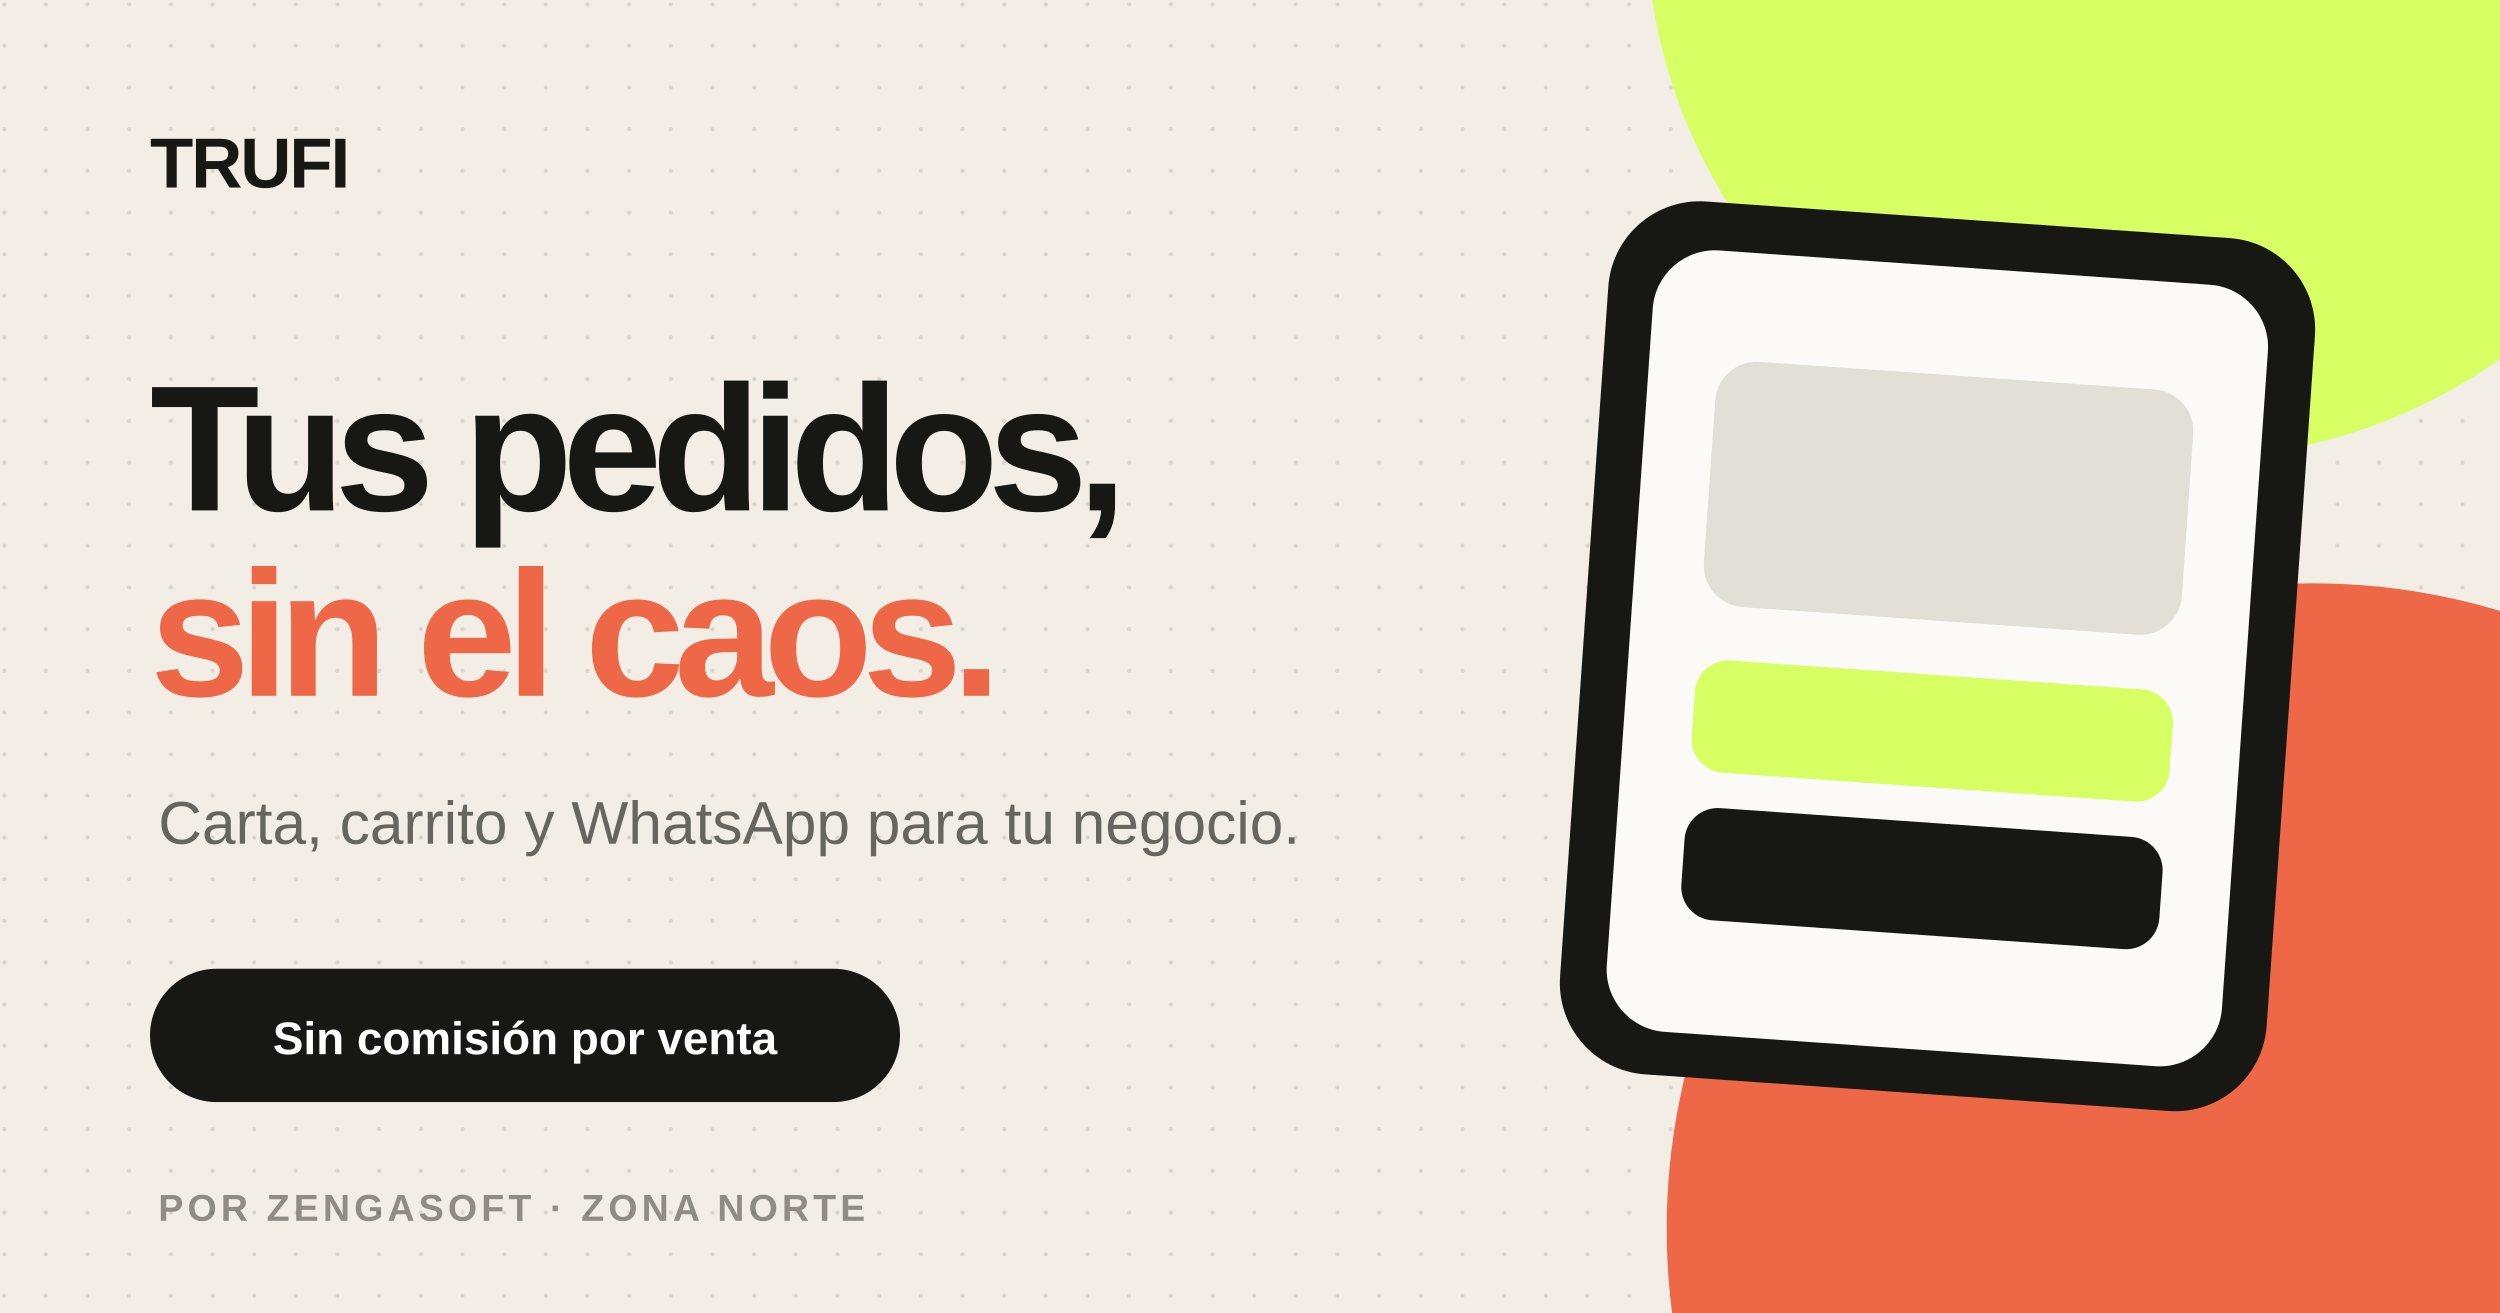
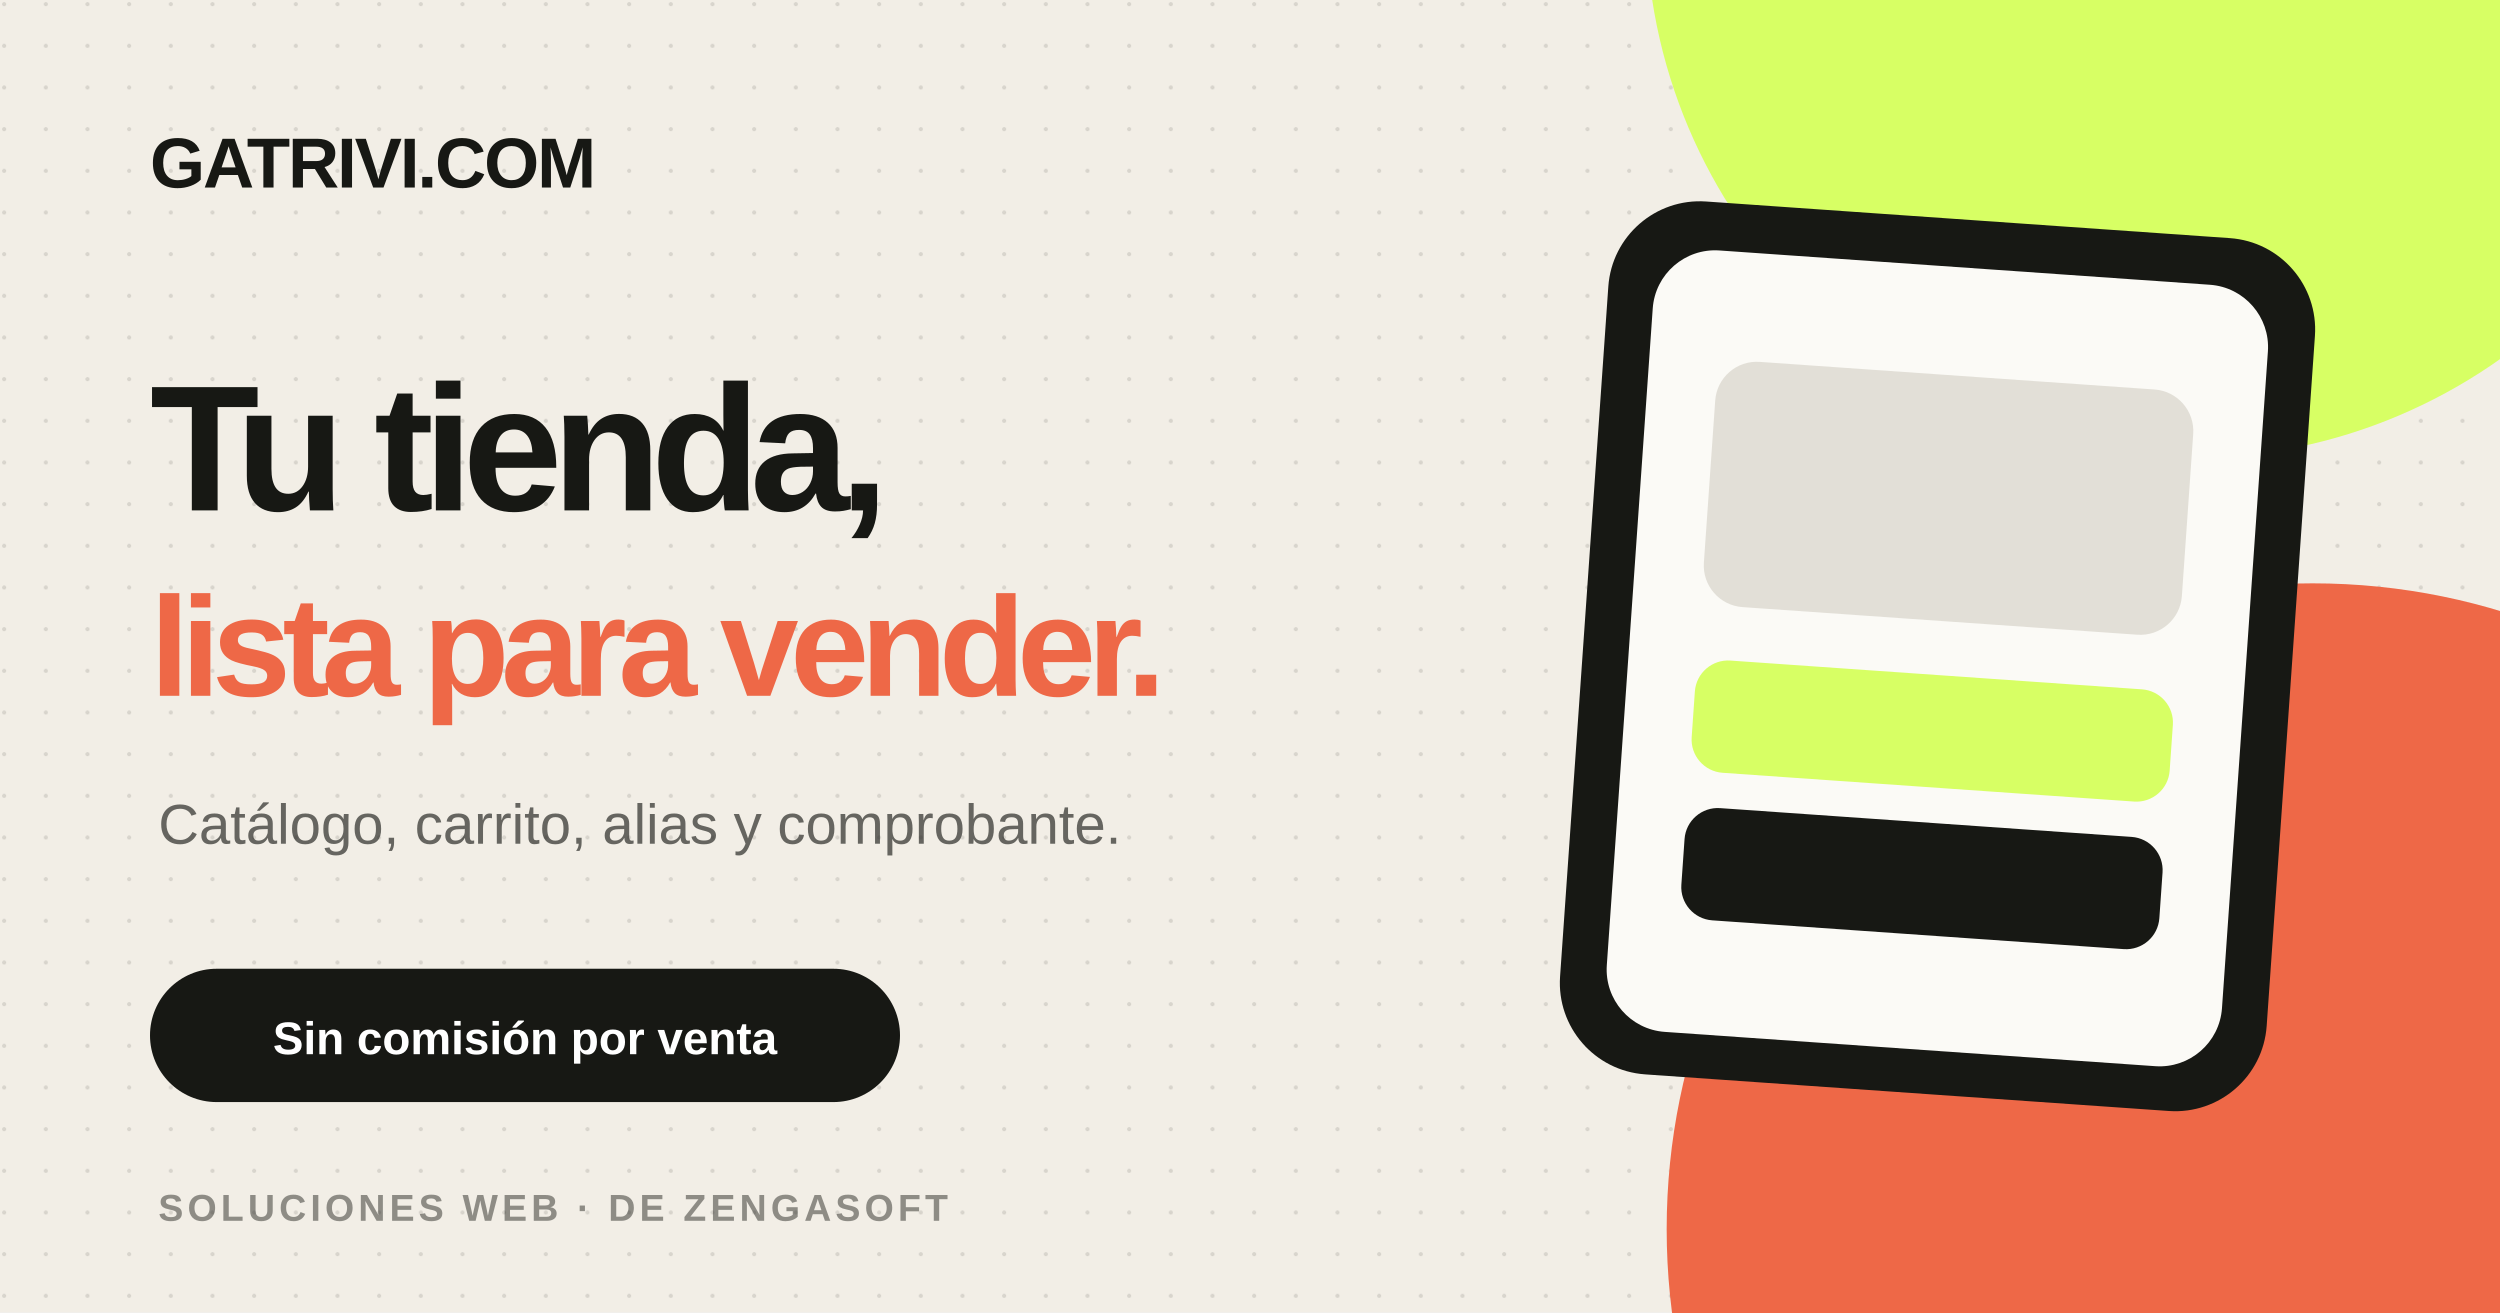
<svg xmlns="http://www.w3.org/2000/svg" viewBox="0 0 1200 630" role="img" aria-labelledby="title desc">
  <rect width="1200" height="630" fill="#f2eee6" />
  <defs>
    <pattern id="dots" width="20" height="20" patternUnits="userSpaceOnUse">
      <circle cx="2" cy="2" r="1" fill="#171814" opacity=".12" />
    </pattern>
  </defs>
  <rect width="1200" height="630" fill="url(#dots)" />
  <circle cx="1050" cy="-40" r="260" fill="#d7ff64" />
  <circle cx="1110" cy="590" r="310" fill="#ee6847" />
  <rect x="760" y="105" width="340" height="420" rx="44" fill="#171814" transform="rotate(4 930 315)" />
  <rect x="782" y="128" width="296" height="376" rx="30" fill="#fbfaf6" transform="rotate(4 930 315)" />
  <rect x="815" y="180" width="230" height="118" rx="20" fill="#e2dfd7" transform="rotate(4 930 315)" />
  <rect x="815" y="324" width="230" height="54" rx="16" fill="#d7ff64" transform="rotate(4 930 315)" />
  <rect x="815" y="395" width="230" height="54" rx="16" fill="#171814" transform="rotate(4 930 315)" />
-   <text x="72" y="90" fill="#171814" font-family="Arial,sans-serif" font-size="34" font-weight="900" letter-spacing="-1">TRUFI</text>
-   <text x="72" y="245" fill="#171814" font-family="Arial,sans-serif" font-size="86" font-weight="900" letter-spacing="-5">Tus pedidos,</text>
-   <text x="72" y="334" fill="#ee6847" font-family="Arial,sans-serif" font-size="86" font-weight="900" letter-spacing="-5">sin el caos.</text>
-   <text x="76" y="405" fill="#171814" opacity=".64" font-family="Arial,sans-serif" font-size="29">Carta, carrito y WhatsApp para tu negocio.</text>
+   <text x="72" y="90" fill="#171814" font-family="Arial,sans-serif" font-size="34" font-weight="900" letter-spacing="-1">GATRIVI.COM</text>
+   <text x="72" y="245" fill="#171814" font-family="Arial,sans-serif" font-size="86" font-weight="900" letter-spacing="-5">Tu tienda,</text>
+   <text x="72" y="334" fill="#ee6847" font-family="Arial,sans-serif" font-size="68" font-weight="900" letter-spacing="-4">lista para vender.</text>
+   <text x="76" y="405" fill="#171814" opacity=".64" font-family="Arial,sans-serif" font-size="27">Catálogo, carrito, alias y comprobante.</text>
  <rect x="72" y="465" width="360" height="64" rx="32" fill="#171814" />
  <text x="252" y="506" fill="#fff" font-family="Arial,sans-serif" font-size="22" font-weight="700" text-anchor="middle">Sin comisión por venta</text>
-   <text x="76" y="586" fill="#171814" opacity=".46" font-family="Arial,sans-serif" font-size="18" font-weight="700" letter-spacing="2">POR ZENGASOFT · ZONA NORTE</text>
+   <text x="76" y="586" fill="#171814" opacity=".46" font-family="Arial,sans-serif" font-size="18" font-weight="700" letter-spacing="2">SOLUCIONES WEB · DE ZENGASOFT</text>
</svg>
